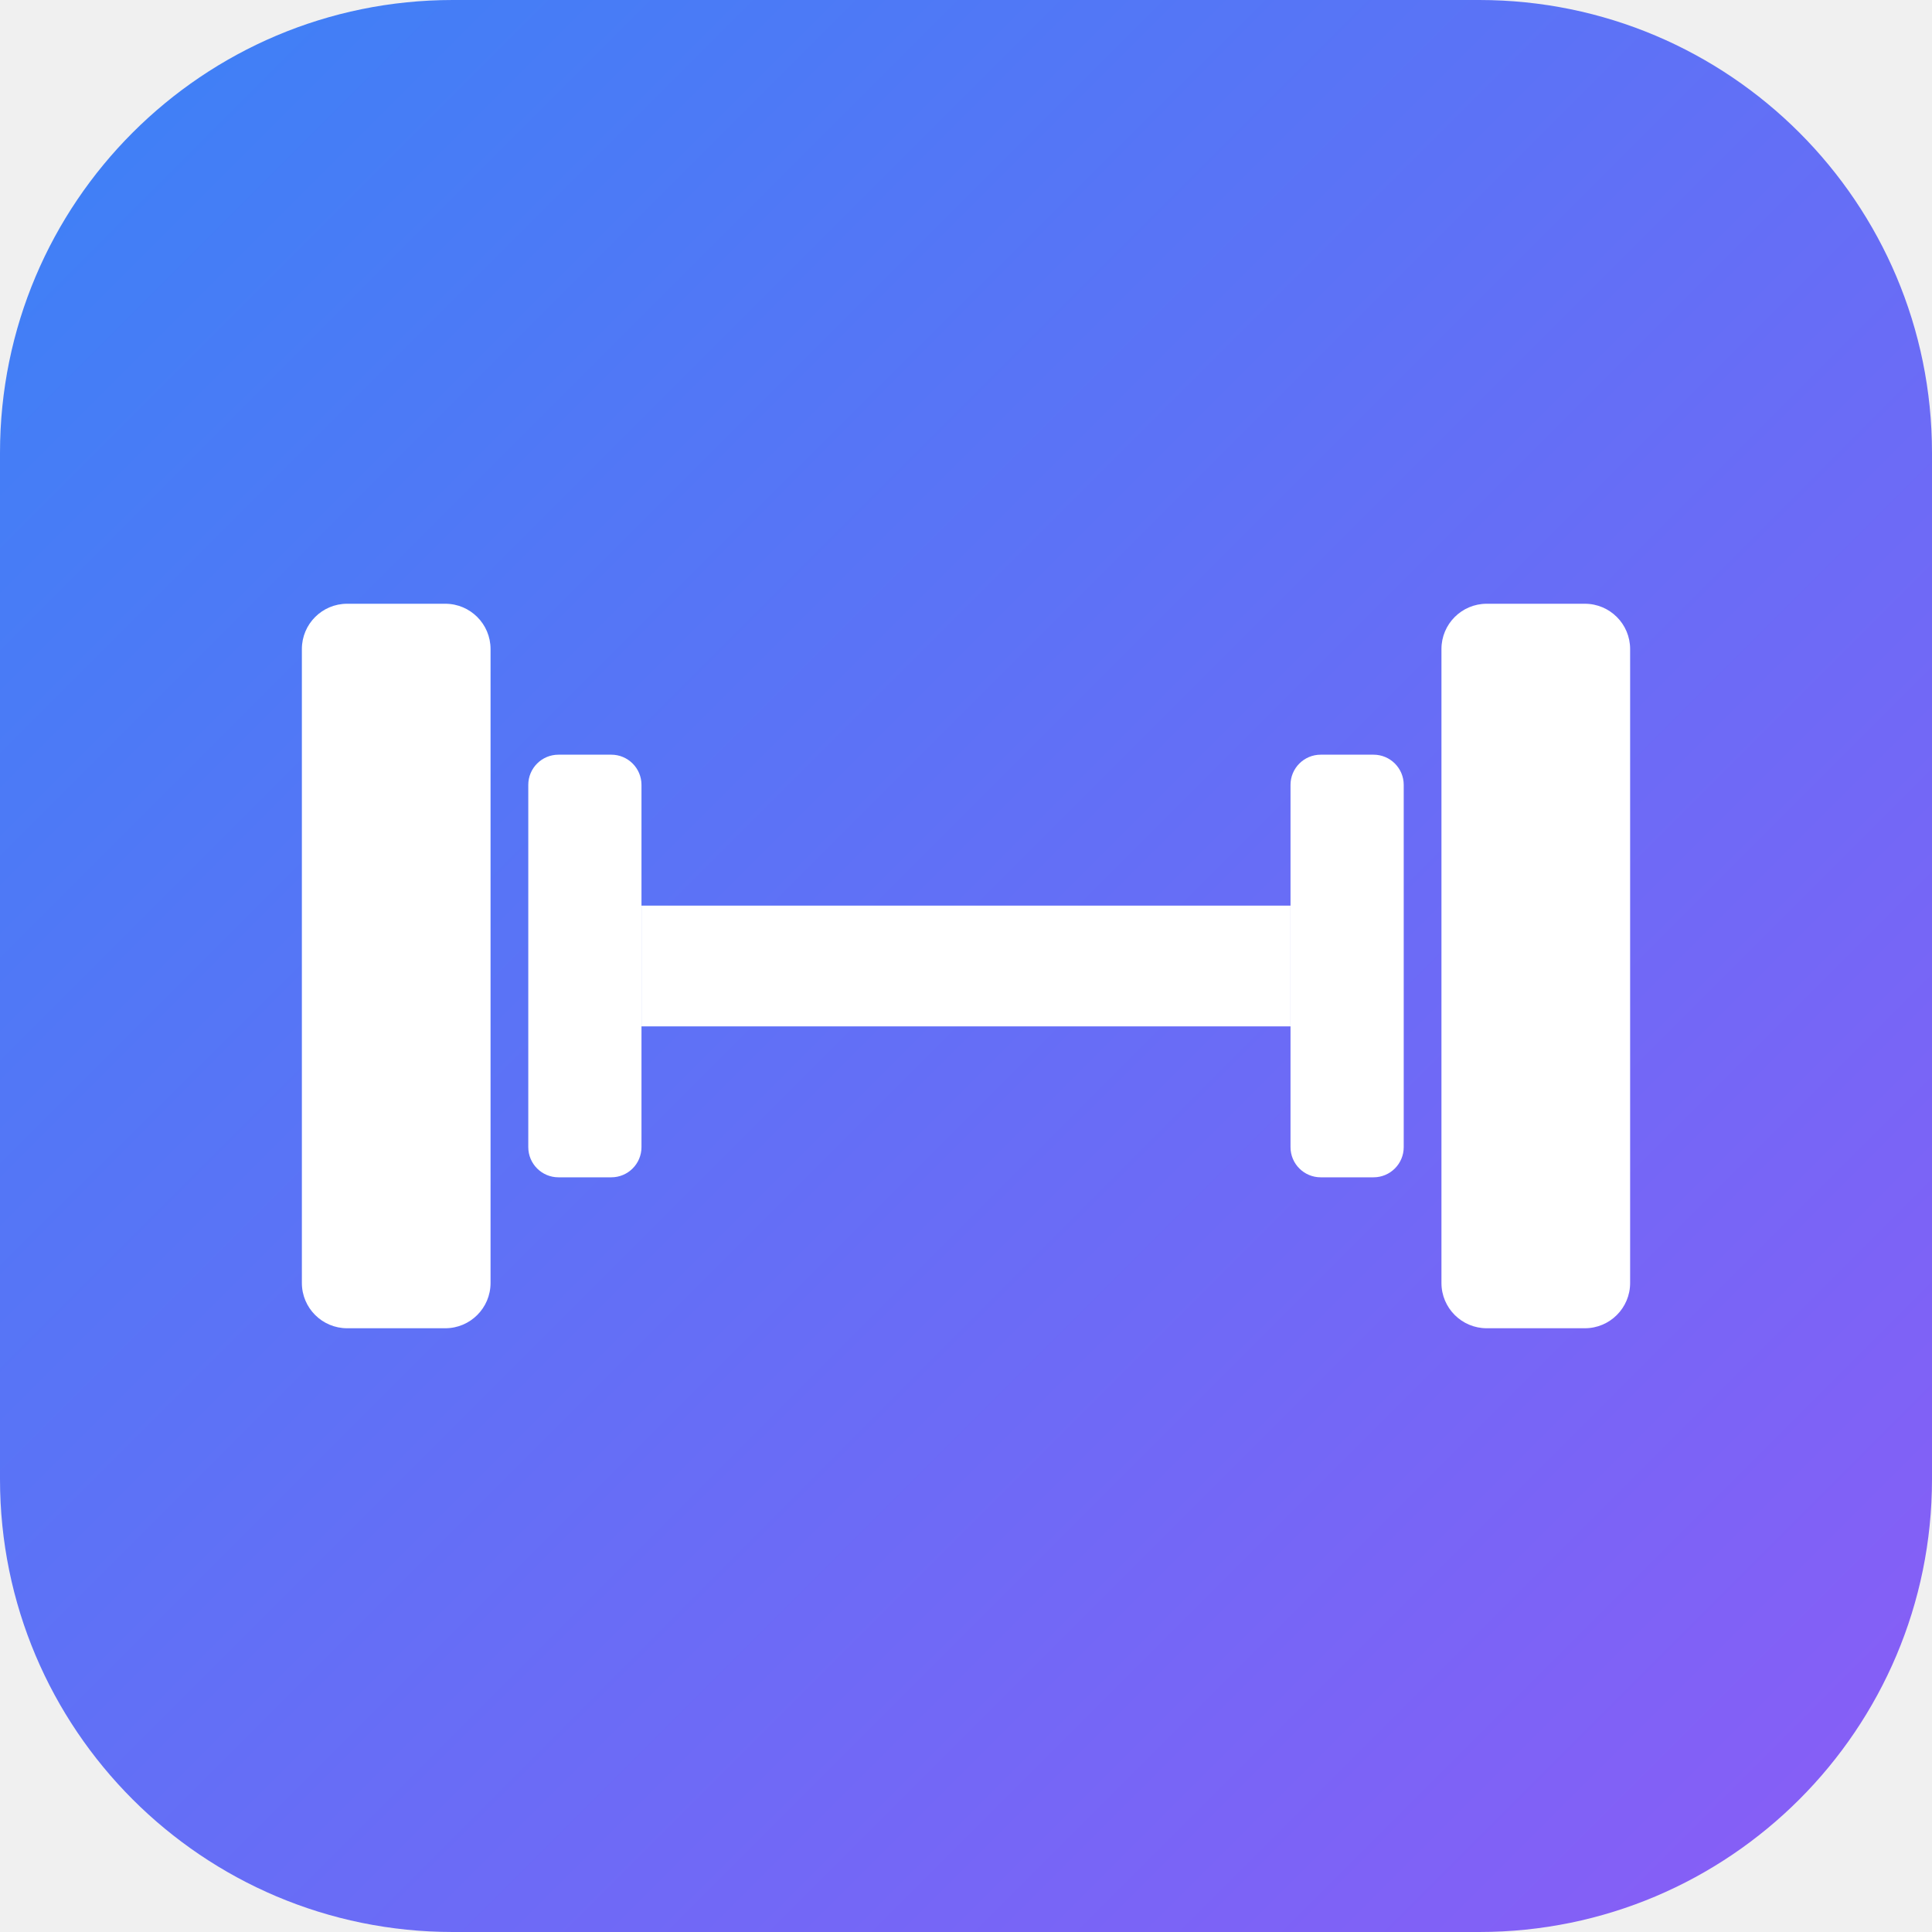
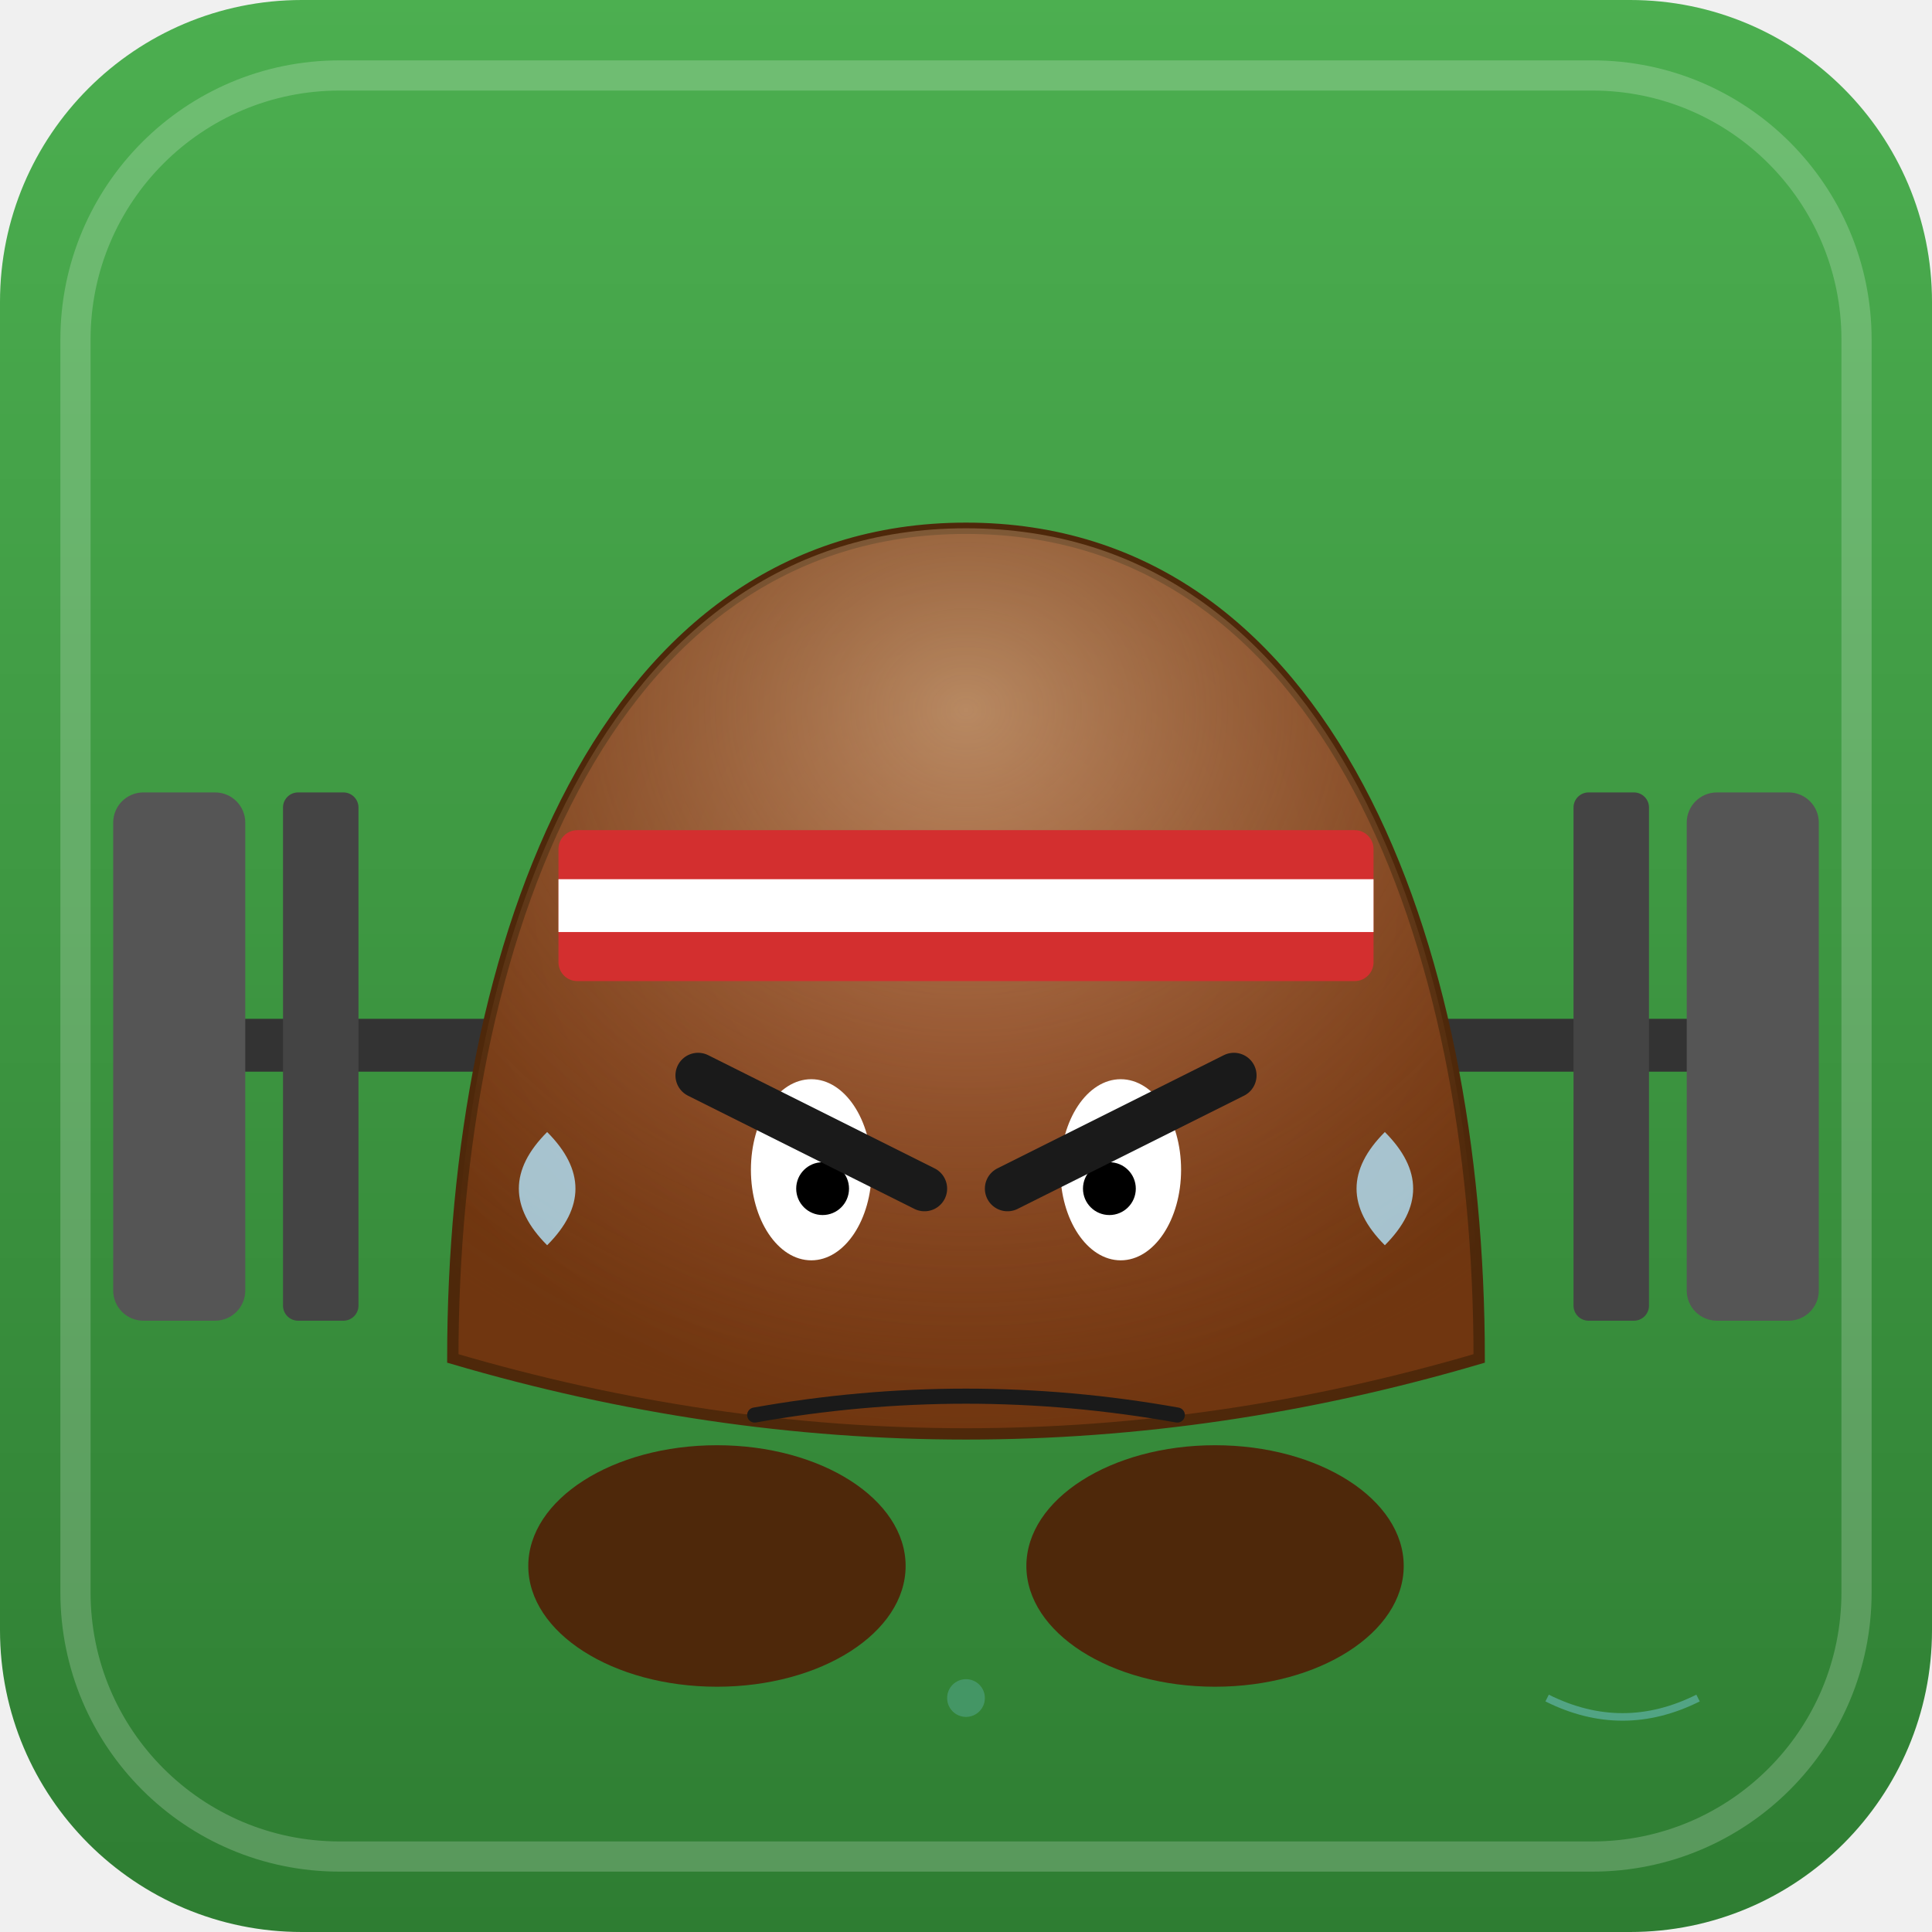
- <svg xmlns="http://www.w3.org/2000/svg" viewBox="0 0 512 512">
+ <svg xmlns="http://www.w3.org/2000/svg" width="512" height="512" viewBox="0 0 512 512">
  <defs>
-     <linearGradient id="g1" x1="0%" y1="0%" x2="100%" y2="100%">
-       <stop offset="0%" stop-color="#3B82F6" />
-       <stop offset="100%" stop-color="#8B5CF6" />
+     <linearGradient id="bgGrad" x1="0%" y1="0%" x2="0%" y2="100%">
+       <stop offset="0%" style="stop-color:#4CAF50;stop-opacity:1" />
+       <stop offset="100%" style="stop-color:#2E7D32;stop-opacity:1" />
    </linearGradient>
+     <radialGradient id="headShadow" cx="50%" cy="40%" r="60%">
+       <stop offset="0%" style="stop-color:#A0522D;stop-opacity:1" />
+       <stop offset="100%" style="stop-color:#703610;stop-opacity:1" />
+     </radialGradient>
+     <radialGradient id="capGrad" cx="50%" cy="20%" r="80%">
+       <stop offset="0%" style="stop-color:#D2B48C;stop-opacity:0.6" />
+       <stop offset="100%" style="stop-color:#703610;stop-opacity:0" />
+     </radialGradient>
  </defs>
-   <rect width="512" height="512" rx="120" fill="url(#g1)" />
-   <rect x="80" y="160" width="50" height="192" rx="12" fill="white" />
-   <rect x="140" y="200" width="30" height="112" rx="8" fill="white" />
-   <rect x="170" y="240" width="172" height="32" fill="white" />
-   <rect x="342" y="200" width="30" height="112" rx="8" fill="white" />
-   <rect x="382" y="160" width="50" height="192" rx="12" fill="white" />
+   <rect width="512" height="512" rx="80" fill="url(#bgGrad)" />
+   <rect x="20" y="20" width="472" height="472" rx="70" fill="none" stroke="white" stroke-width="8" stroke-opacity="0.2" />
+   <rect x="50" y="270" width="412" height="14" rx="7" fill="#333" />
+   <rect x="30" y="210" width="35" height="140" rx="8" fill="#555" />
+   <rect x="75" y="210" width="20" height="140" rx="4" fill="#444" />
+   <rect x="447" y="210" width="35" height="140" rx="8" fill="#555" />
+   <rect x="417" y="210" width="20" height="140" rx="4" fill="#444" />
+   <path d="M256 140 C160 140 120 250 120 360 Q256 400 392 360 C392 250 352 140 256 140 Z" fill="url(#headShadow)" stroke="#4E280A" stroke-width="3" />
+   <path d="M256 140 C160 140 120 250 120 360 Q256 400 392 360 C392 250 352 140 256 140 Z" fill="url(#capGrad)" style="mix-blend-mode:lighten;" />
+   <rect x="148" y="220" width="216" height="40" rx="5" fill="#D32F2F" />
+   <rect x="148" y="233" width="216" height="14" fill="white" />
+   <ellipse cx="215" cy="310" rx="16" ry="24" fill="white" />
+   <circle cx="218" cy="315" r="7" fill="black" />
+   <ellipse cx="297" cy="310" rx="16" ry="24" fill="white" />
+   <circle cx="294" cy="315" r="7" fill="black" />
+   <path d="M185 285 L245 315" stroke="#1A1A1A" stroke-width="12" stroke-linecap="round" />
+   <path d="M327 285 L267 315" stroke="#1A1A1A" stroke-width="12" stroke-linecap="round" />
+   <path d="M200 375 Q256 365 312 375" fill="none" stroke="#1A1A1A" stroke-width="4" stroke-linecap="round" />
+   <ellipse cx="190" cy="415" rx="50" ry="32" fill="#4E280A" />
+   <ellipse cx="322" cy="415" rx="50" ry="32" fill="#4E280A" />
+   <g opacity="0.8">
+     <path d="M145 300 Q130 315 145 330 Q160 315 145 300" fill="#B3E5FC" />
+     <path d="M367 300 Q382 315 367 330 Q352 315 367 300" fill="#B3E5FC" />
+     <circle cx="256" cy="450" r="5" fill="#81D4FA" opacity="0.3" />
+     <path d="M450 450 Q430 460 410 450" fill="none" stroke="#81D4FA" stroke-width="2" opacity="0.5" />
+   </g>
</svg>
